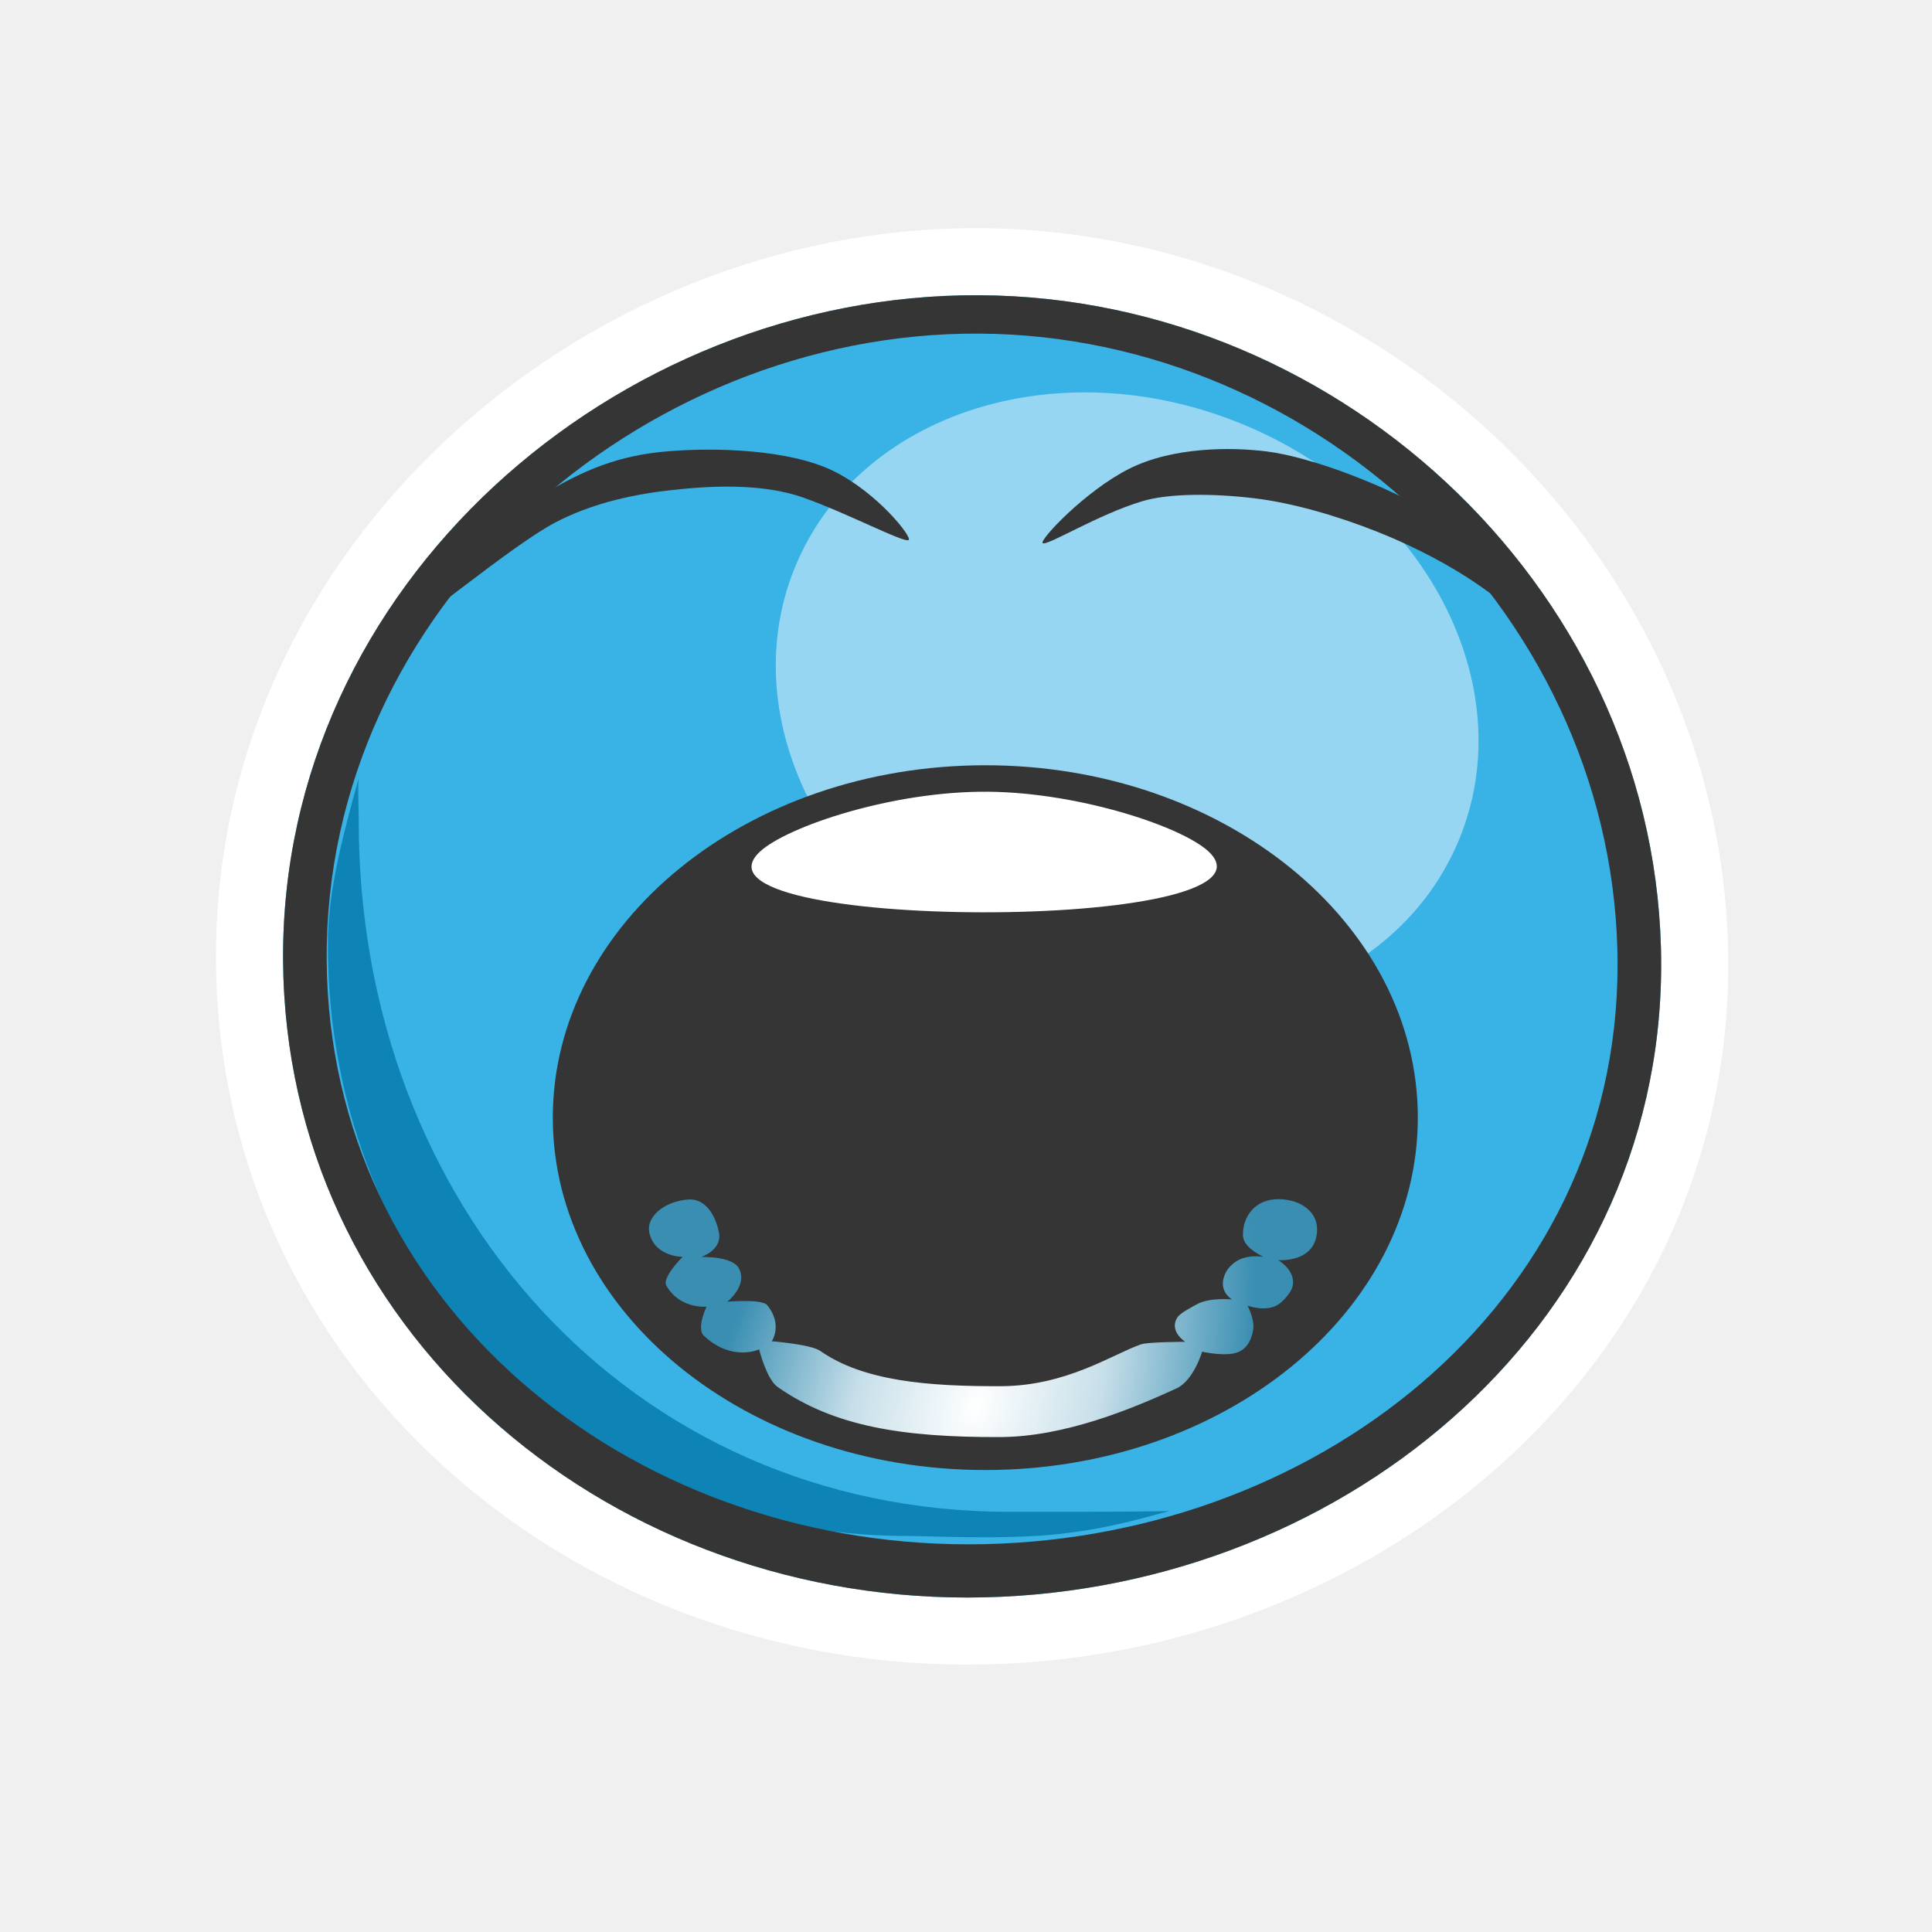
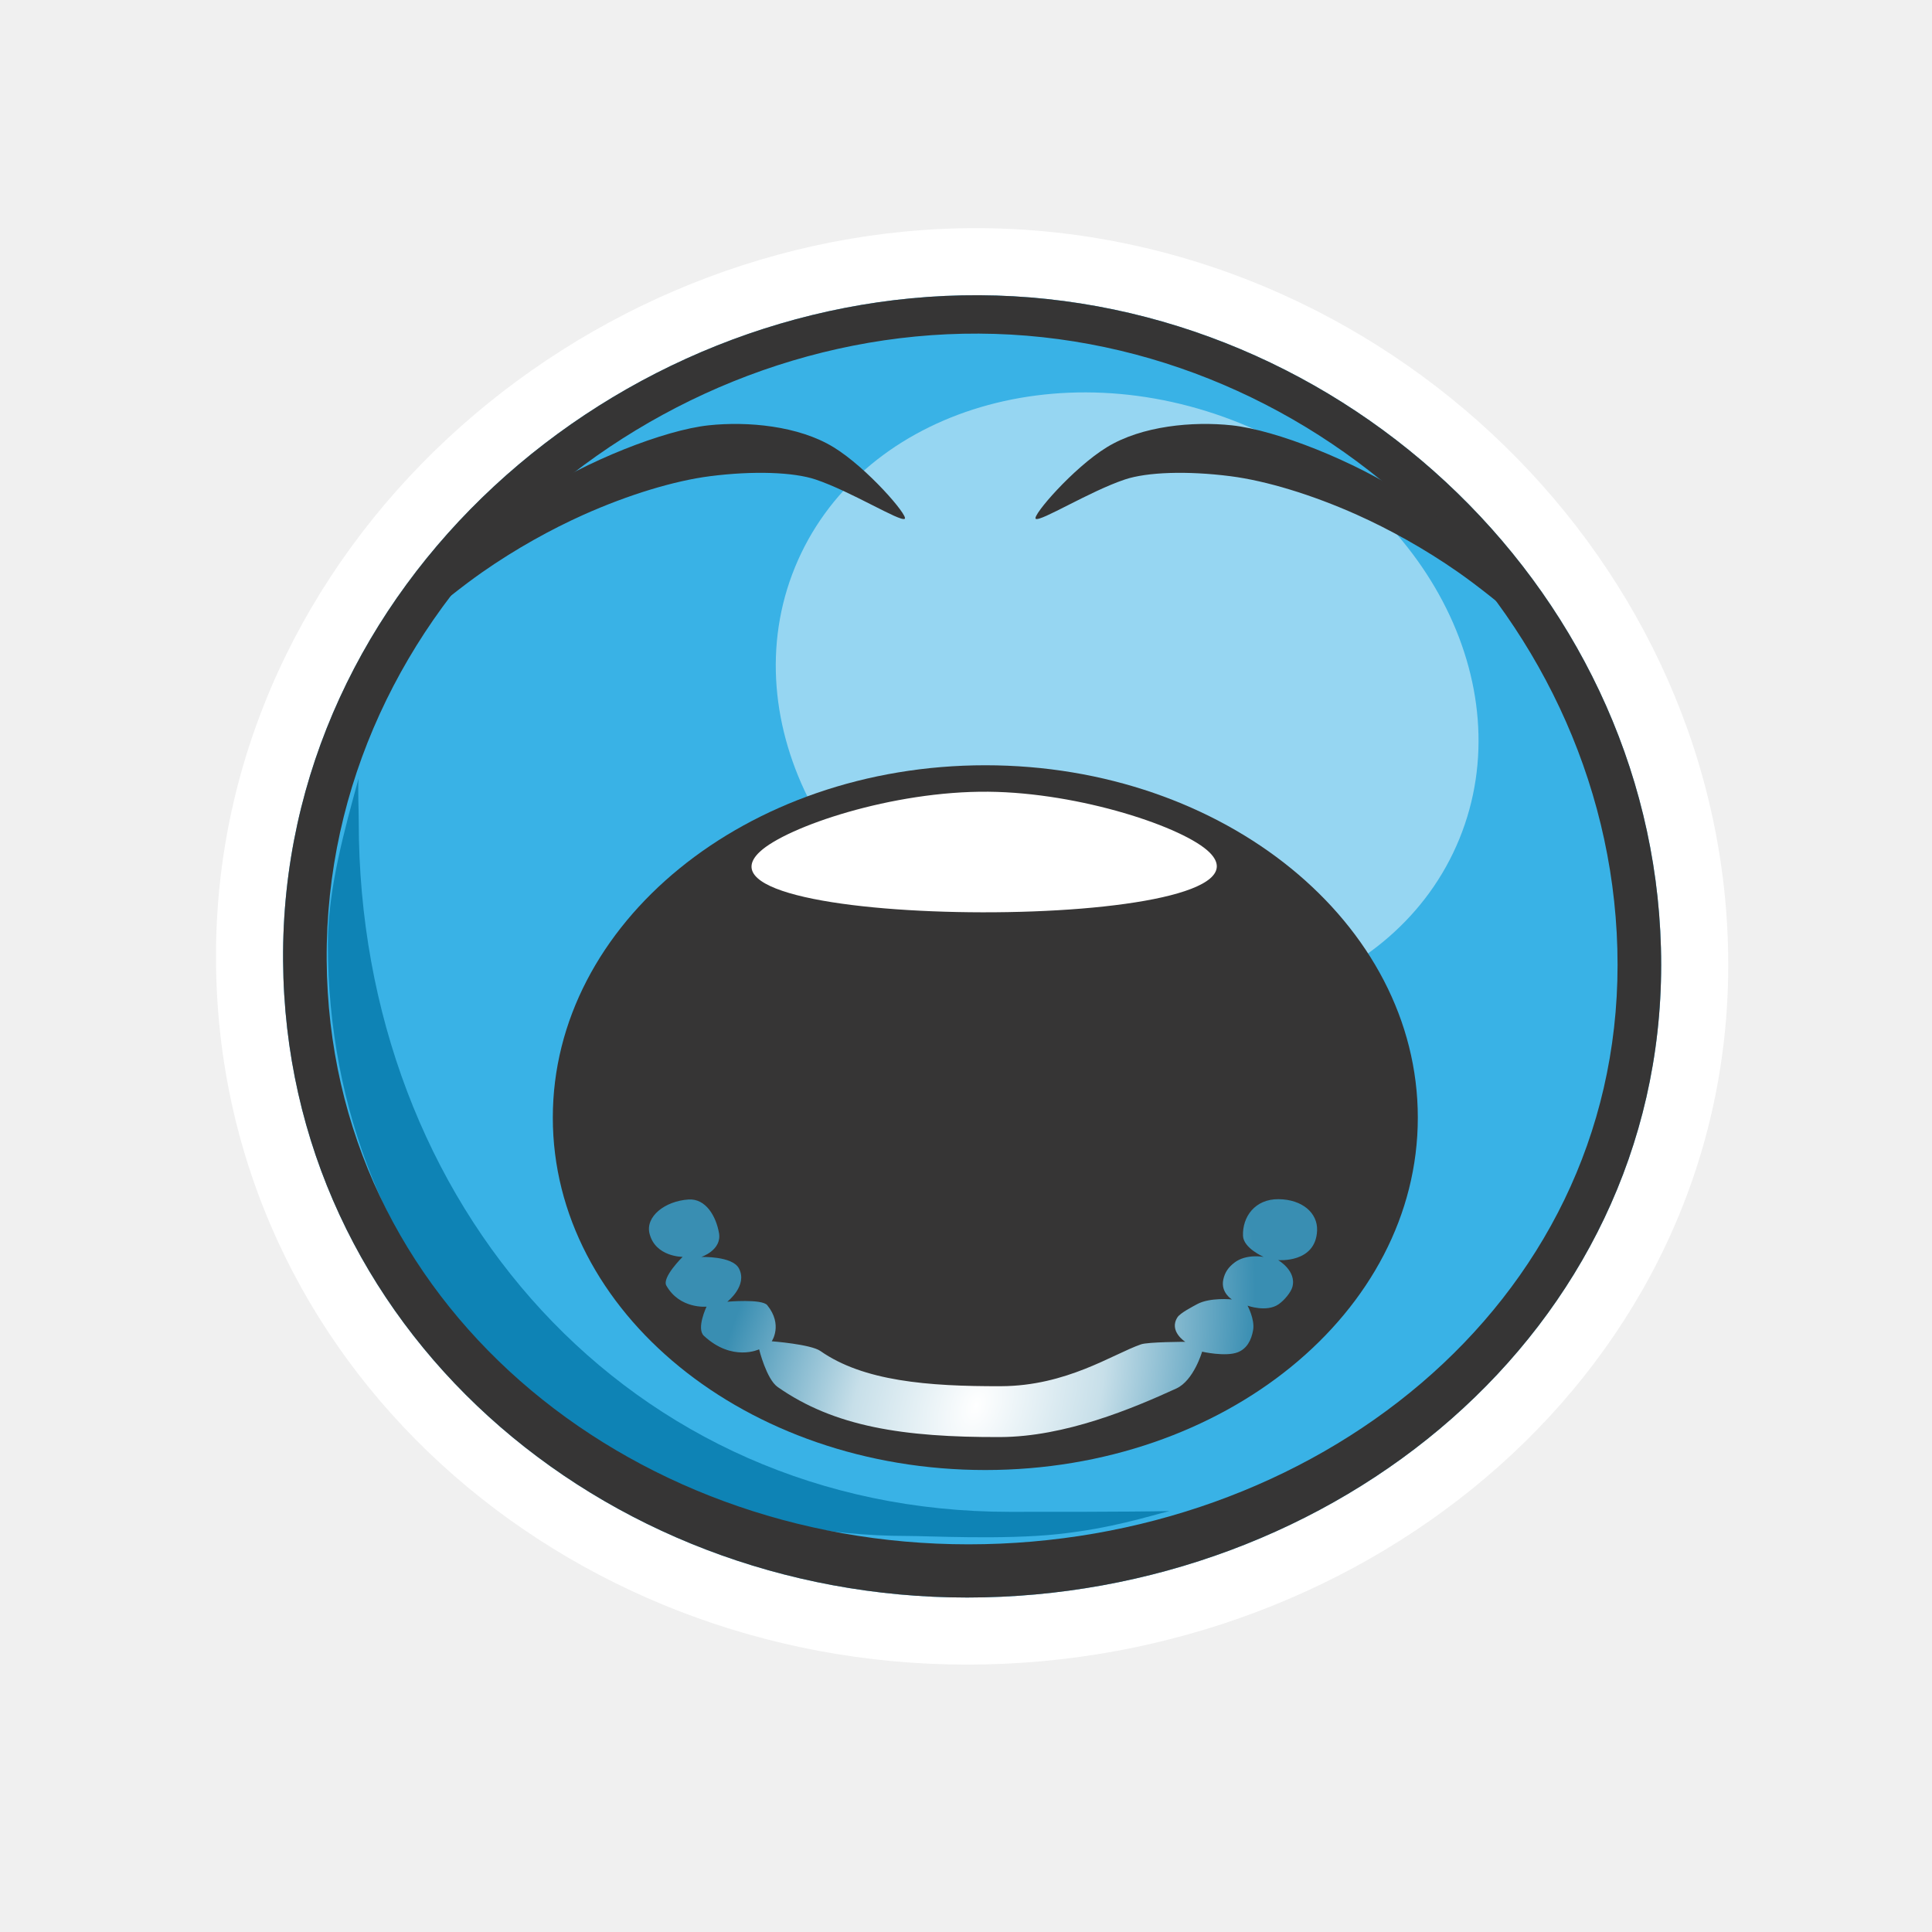
<svg xmlns="http://www.w3.org/2000/svg" width="100%" height="100%" viewBox="0 0 2400 2400" version="1.1" xml:space="preserve" style="fill-rule:evenodd;clip-rule:evenodd;stroke-linejoin:round;stroke-miterlimit:2;">
  <g transform="matrix(1.3764,0,0,1.3764,91.0403,-441.494)">
    <path d="M817.845,526.674C1181.46,528.482 1493.64,827.929 1493.64,1191.55C1493.64,1555.8 1171.02,1823.11 806.77,1823.11C442.462,1823.11 131.352,1552.49 128.804,1188.19C126.198,815.44 457.696,524.884 817.845,526.674ZM817.544,587.218C489.863,585.589 186.976,848.621 189.348,1187.76C191.661,1518.61 475.911,1762.57 806.77,1762.57C1137.63,1762.57 1433.1,1522.4 1433.1,1191.55C1433.1,860.686 1148.4,588.863 817.544,587.218ZM817.348,621.85C1126.91,623.389 1393.75,881.978 1393.75,1191.55C1393.75,1500.7 1117.03,1714.56 807.874,1714.56C498.756,1714.56 230.862,1496.6 228.7,1187.49C226.482,870.187 510.771,620.326 817.348,621.85ZM817.047,682.393C542.809,681.03 287.259,903.234 289.244,1187.07C291.17,1462.53 532.4,1654.01 807.874,1654.01C1083.39,1654.01 1333.2,1467.06 1333.2,1191.55C1333.2,914.601 1093.99,683.77 817.047,682.393Z" style="fill:white;" />
  </g>
  <g transform="matrix(1.3764,0,0,1.3764,91.0403,-441.494)">
    <path d="M817.544,587.218C1148.4,588.863 1433.1,860.686 1433.1,1191.55C1433.1,1522.4 1137.63,1762.57 806.77,1762.57C475.911,1762.57 191.661,1518.61 189.348,1187.76C186.976,848.621 489.863,585.589 817.544,587.218Z" style="fill:rgb(57,178,230);" />
  </g>
  <g transform="matrix(1.22345,0.500192,-0.467828,1.14429,17.6067,-762.036)">
    <ellipse cx="1436.48" cy="801.308" rx="337.302" ry="303.28" style="fill:white;fill-opacity:0.47;" />
  </g>
  <g transform="matrix(1.04709,0,0,1.23258,-38.3704,-815.643)">
    <path d="M1424.05,2184.65C1398.51,2190.01 1354.96,2202.19 1291.01,2207.94C1226.85,2213.7 1137.6,2209.73 1113.39,2209.73C720.773,2209.73 425.618,1948.99 425.618,1613.36C425.618,1557.53 445.501,1497.81 462.012,1446.43C461.089,1460.06 462.242,1475.83 462.242,1489.65C462.242,1876.19 783.841,2185.42 1234.46,2185.42C1269.82,2185.42 1373.17,2185.54 1424.05,2184.65Z" style="fill:rgb(14,131,181);" />
  </g>
  <g transform="matrix(1.3764,0,0,1.3764,91.0403,-441.494)">
    <path d="M817.544,587.218C1148.4,588.863 1433.1,860.686 1433.1,1191.55C1433.1,1522.4 1137.63,1762.57 806.77,1762.57C475.911,1762.57 191.661,1518.61 189.348,1187.76C186.976,848.621 489.863,585.589 817.544,587.218ZM817.348,621.85C510.771,620.326 226.482,870.187 228.7,1187.49C230.862,1496.6 498.756,1714.56 807.874,1714.56C1117.03,1714.56 1393.75,1500.7 1393.75,1191.55C1393.75,881.978 1126.91,623.389 817.348,621.85Z" style="fill:rgb(54,53,53);" />
  </g>
  <g transform="matrix(0.889134,0,0,1.00168,158.386,27.8531)">
    <ellipse cx="1198.48" cy="1358.24" rx="604.259" ry="437.009" style="fill:rgb(54,53,53);" />
  </g>
-   <g transform="matrix(1.09837,0,0,1,-49.6,0)">
-     <path d="M799.088,609.528C754.977,615.256 711.366,627.058 672.826,649.267C623.722,677.563 509.513,783.001 504.465,779.308C499.382,775.589 573.242,673.339 654.247,617.778C706.331,582.053 747.268,565.707 798.841,560.773C854.621,555.436 939.387,558.363 988.926,585.755C1038.47,613.146 1076.83,667.095 1072.89,670.805C1068.33,675.09 1003.54,637.529 954.038,618.263C905.829,599.499 845.842,603.458 799.088,609.528Z" style="fill:rgb(54,53,53);" />
-   </g>
-   <g transform="matrix(-1.09902,0,0,1,2451.4,0)">
-     <path d="M813.204,618.917C769.093,624.644 717.49,641.432 673.671,660.623C641.922,674.527 606.253,693.325 572.384,717.109C532.878,744.852 492.192,785.038 489.474,783.05C484.391,779.33 526.65,696.1 607.655,640.539C659.74,604.815 747.473,567.832 798.841,560.773C838.915,555.266 904.811,554.999 954.35,582.391C1003.89,609.782 1055.95,670.963 1052,674.673C1047.45,678.958 989.737,639.177 939.43,622.634C909.142,612.673 859.957,612.846 813.204,618.917Z" style="fill:rgb(54,53,53);" />
+   <g>
+     <g transform="matrix(-1.09902,0,0,1,2451.4,0)">
+       <path d="M839.702,591.56C799.638,597.194 747.667,614.396 696.548,639.577C660.452,657.357 620.405,681.589 582.485,710.693C536.284,746.153 481.811,801.022 479.85,798.91C475.968,794.731 545.256,684.519 638.419,616.942C699.671,572.513 788.362,534.201 838.25,528.348C881.982,523.217 939.795,528.828 979.472,555.588C1017.63,581.326 1064.16,640.845 1059.86,644.468C1054.88,648.657 998.965,610.311 959.037,595.625C934.033,586.428 888.706,584.669 839.702,591.56Z" style="fill:rgb(54,53,53);" />
+     </g>
+     <g transform="matrix(1.09902,0,0,1,-40.9028,0)">
+       <path d="M839.702,591.56C799.638,597.194 747.667,614.396 696.548,639.577C660.452,657.357 620.405,681.589 582.485,710.693C536.284,746.153 481.811,801.022 479.85,798.91C475.968,794.731 545.256,684.519 638.419,616.942C699.671,572.513 788.362,534.201 838.25,528.348C881.982,523.217 939.795,528.828 979.472,555.588C1017.63,581.326 1064.16,640.845 1059.86,644.468C1054.88,648.657 998.965,610.311 959.037,595.625C934.033,586.428 888.706,584.669 839.702,591.56Z" style="fill:rgb(54,53,53);" />
+     </g>
  </g>
  <g transform="matrix(1,0,0,0.798684,-31.9004,139.165)">
    <g>
      <path d="M1259.79,1057.18C1373.75,1058.53 1503.31,1112.55 1534.6,1151.81C1583.27,1212.88 1423.44,1245.1 1251.98,1244.71C1085.91,1244.34 921.899,1213.16 975.983,1150.33C1009.41,1111.5 1140.4,1055.77 1259.79,1057.18Z" style="fill:white;" />
    </g>
  </g>
  <g transform="matrix(1.06885,0,0,0.781216,-77.7307,373.555)">
    <path d="M827.645,1483.54C822.595,1456.41 845.391,1431.7 872.872,1429.18C893.063,1427.33 904.916,1455.87 908.357,1482.46C911.889,1509.76 887.724,1520.57 887.724,1520.57C887.724,1520.57 923.703,1518.84 931.447,1538.61C942.18,1566.02 917.963,1591.76 917.963,1591.76C917.963,1591.76 958.253,1586.78 964.456,1597.27C982.867,1628.42 969.647,1654.64 969.647,1654.64C969.647,1654.64 1014.98,1659.33 1026.2,1670.09C1076.02,1717.84 1150.69,1726.47 1236.08,1726.06C1312.33,1725.7 1365.98,1675.12 1398.77,1659.54C1407.11,1655.58 1450.27,1655.5 1450.27,1655.5C1450.27,1655.5 1430.73,1638.59 1441.23,1616.42C1444.49,1609.54 1459.38,1599.13 1463.88,1595.73C1478.76,1584.5 1504.47,1588.11 1504.47,1588.11C1504.47,1588.11 1491.28,1577.3 1494.44,1556.63C1496.27,1544.63 1500.69,1536.66 1507.3,1529.68C1521.2,1515.02 1541.37,1520.5 1541.37,1520.5C1541.37,1520.5 1517.94,1506.58 1517.38,1487.07C1516.5,1457.02 1531.12,1428.29 1558.71,1428.69C1586.3,1429.1 1604.17,1450.63 1603.48,1478.21C1602.15,1530.92 1558.16,1525.55 1558.16,1525.55C1558.16,1525.55 1580.08,1542.63 1574.69,1568.62C1573.05,1576.52 1565.67,1589.26 1558.64,1595.87C1544.69,1608.97 1522.65,1598.02 1522.65,1598.02C1522.65,1598.02 1531.24,1619.74 1529.15,1636.67C1527.16,1652.76 1521.9,1666.47 1511.26,1672.13C1497.09,1679.68 1469.83,1671.17 1469.83,1671.17C1469.83,1671.17 1460.2,1717 1439.85,1729.74C1388.97,1761.61 1310.52,1806.59 1235.15,1806.95C1122.5,1807.49 1042.26,1790.34 976.536,1727.35C963.507,1714.86 954.978,1667.44 954.978,1667.44C954.978,1667.44 923.708,1687.91 890.768,1645.87C881.761,1634.37 893.883,1599.58 893.883,1599.58C893.883,1599.58 862.803,1603.87 847.15,1566.05C841.802,1553.13 866.086,1520.41 866.086,1520.41C866.086,1520.41 834.556,1520.66 827.645,1483.54Z" style="fill:url(#_Radial1);" />
  </g>
  <defs>
    <radialGradient id="_Radial1" cx="0" cy="0" r="1" gradientUnits="userSpaceOnUse" gradientTransform="matrix(127.875,-612.312,298.272,62.2911,1207.07,1756.98)">
      <stop offset="0" style="stop-color:white;stop-opacity:1" />
      <stop offset="0.46" style="stop-color:rgb(199,223,233);stop-opacity:1" />
      <stop offset="1" style="stop-color:rgb(57,142,178);stop-opacity:1" />
    </radialGradient>
  </defs>
</svg>
